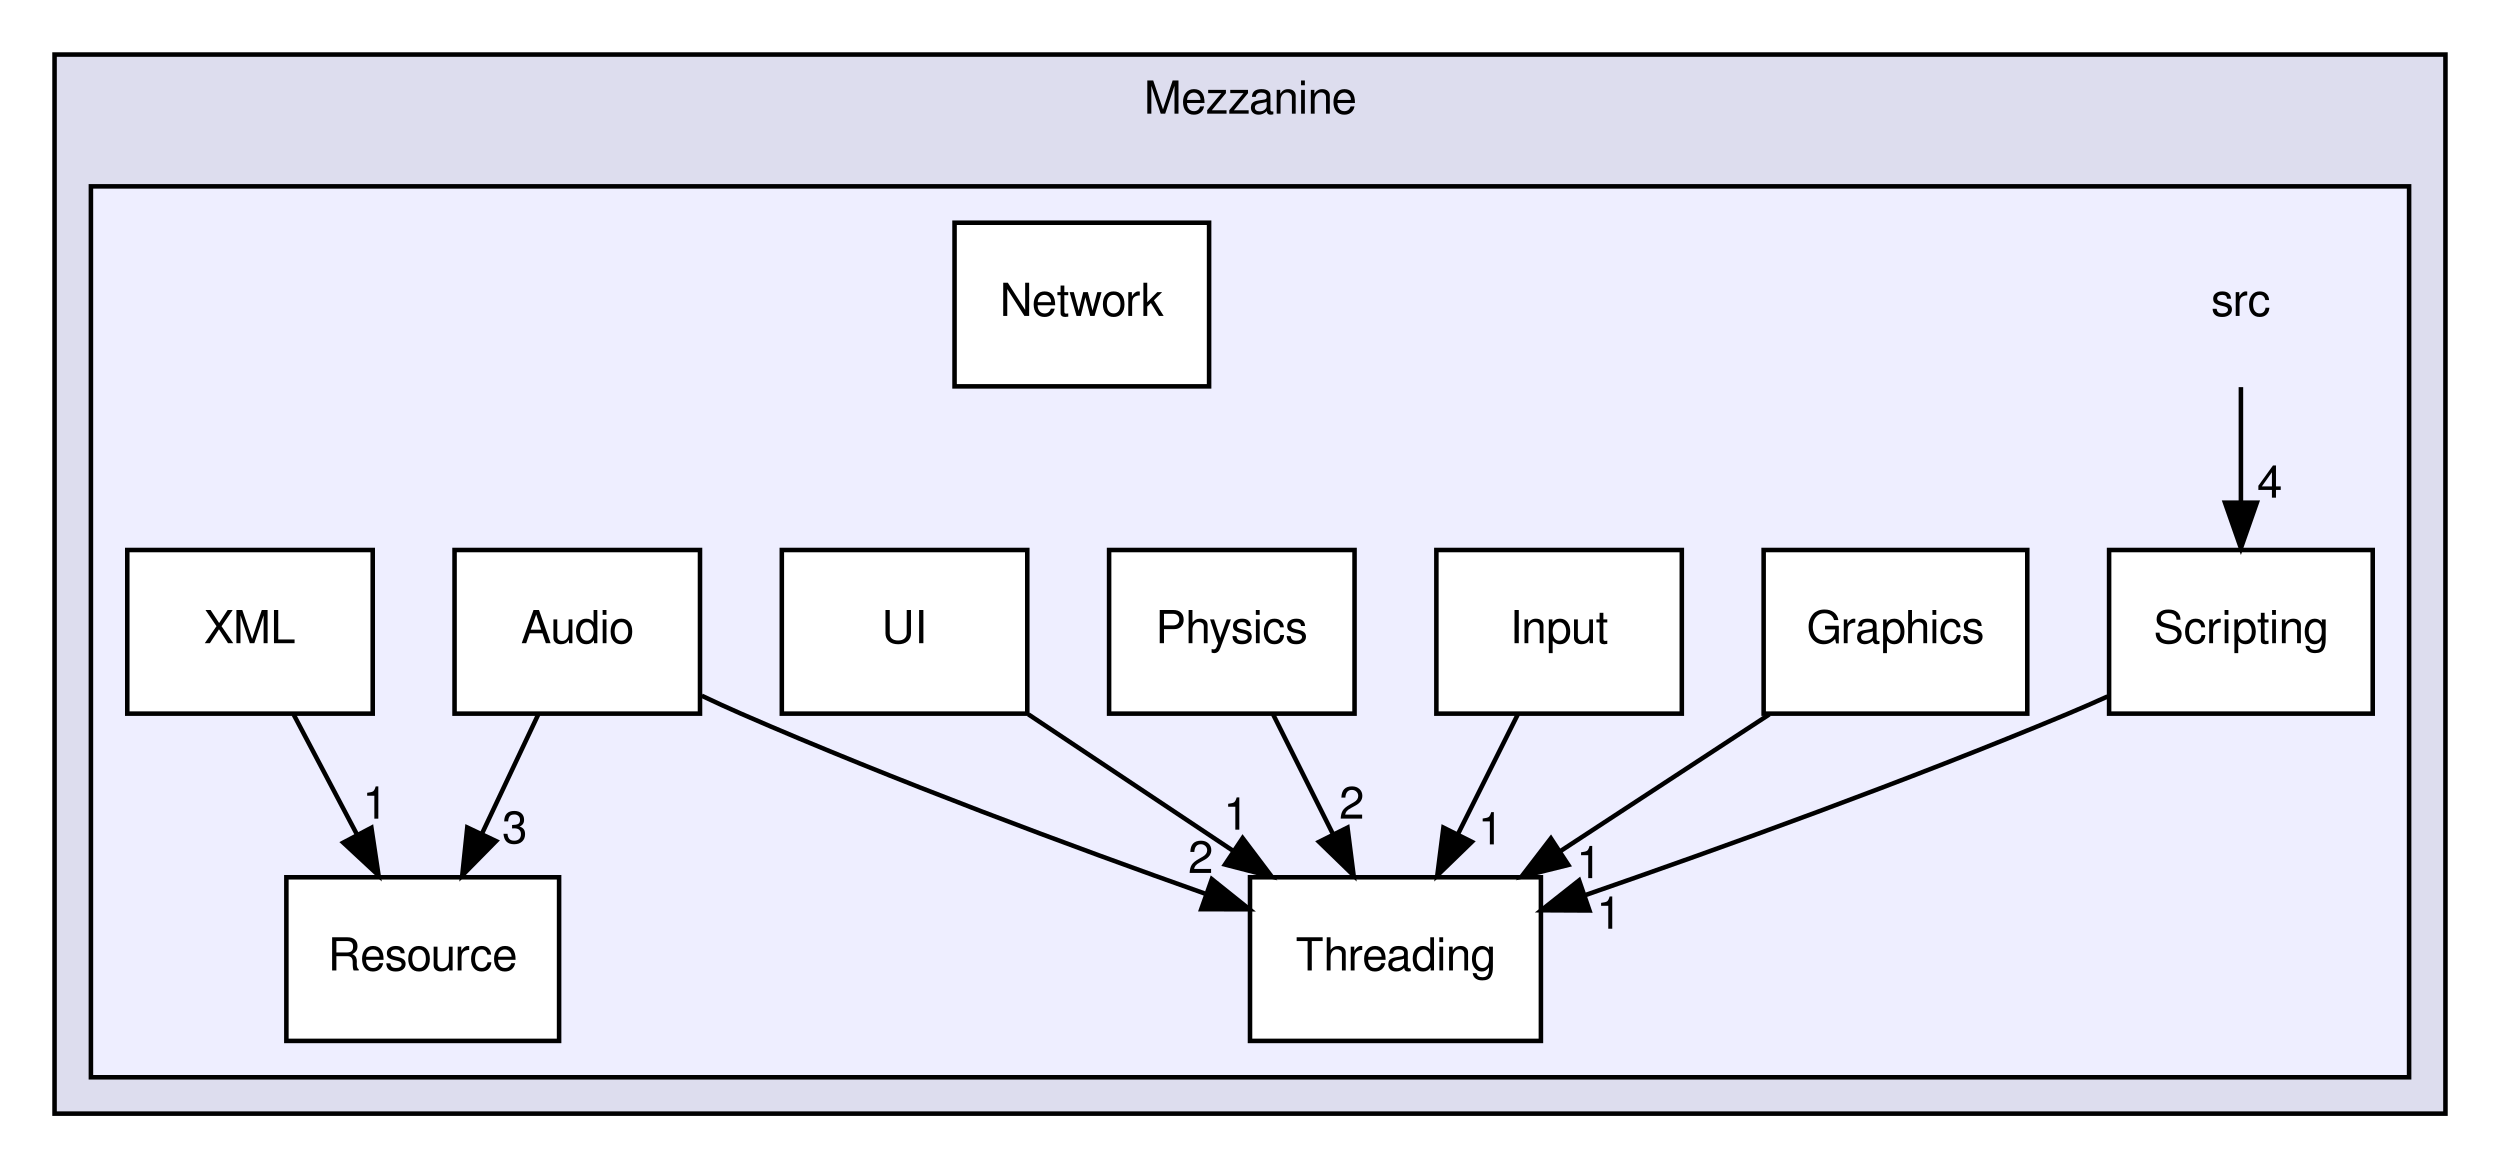
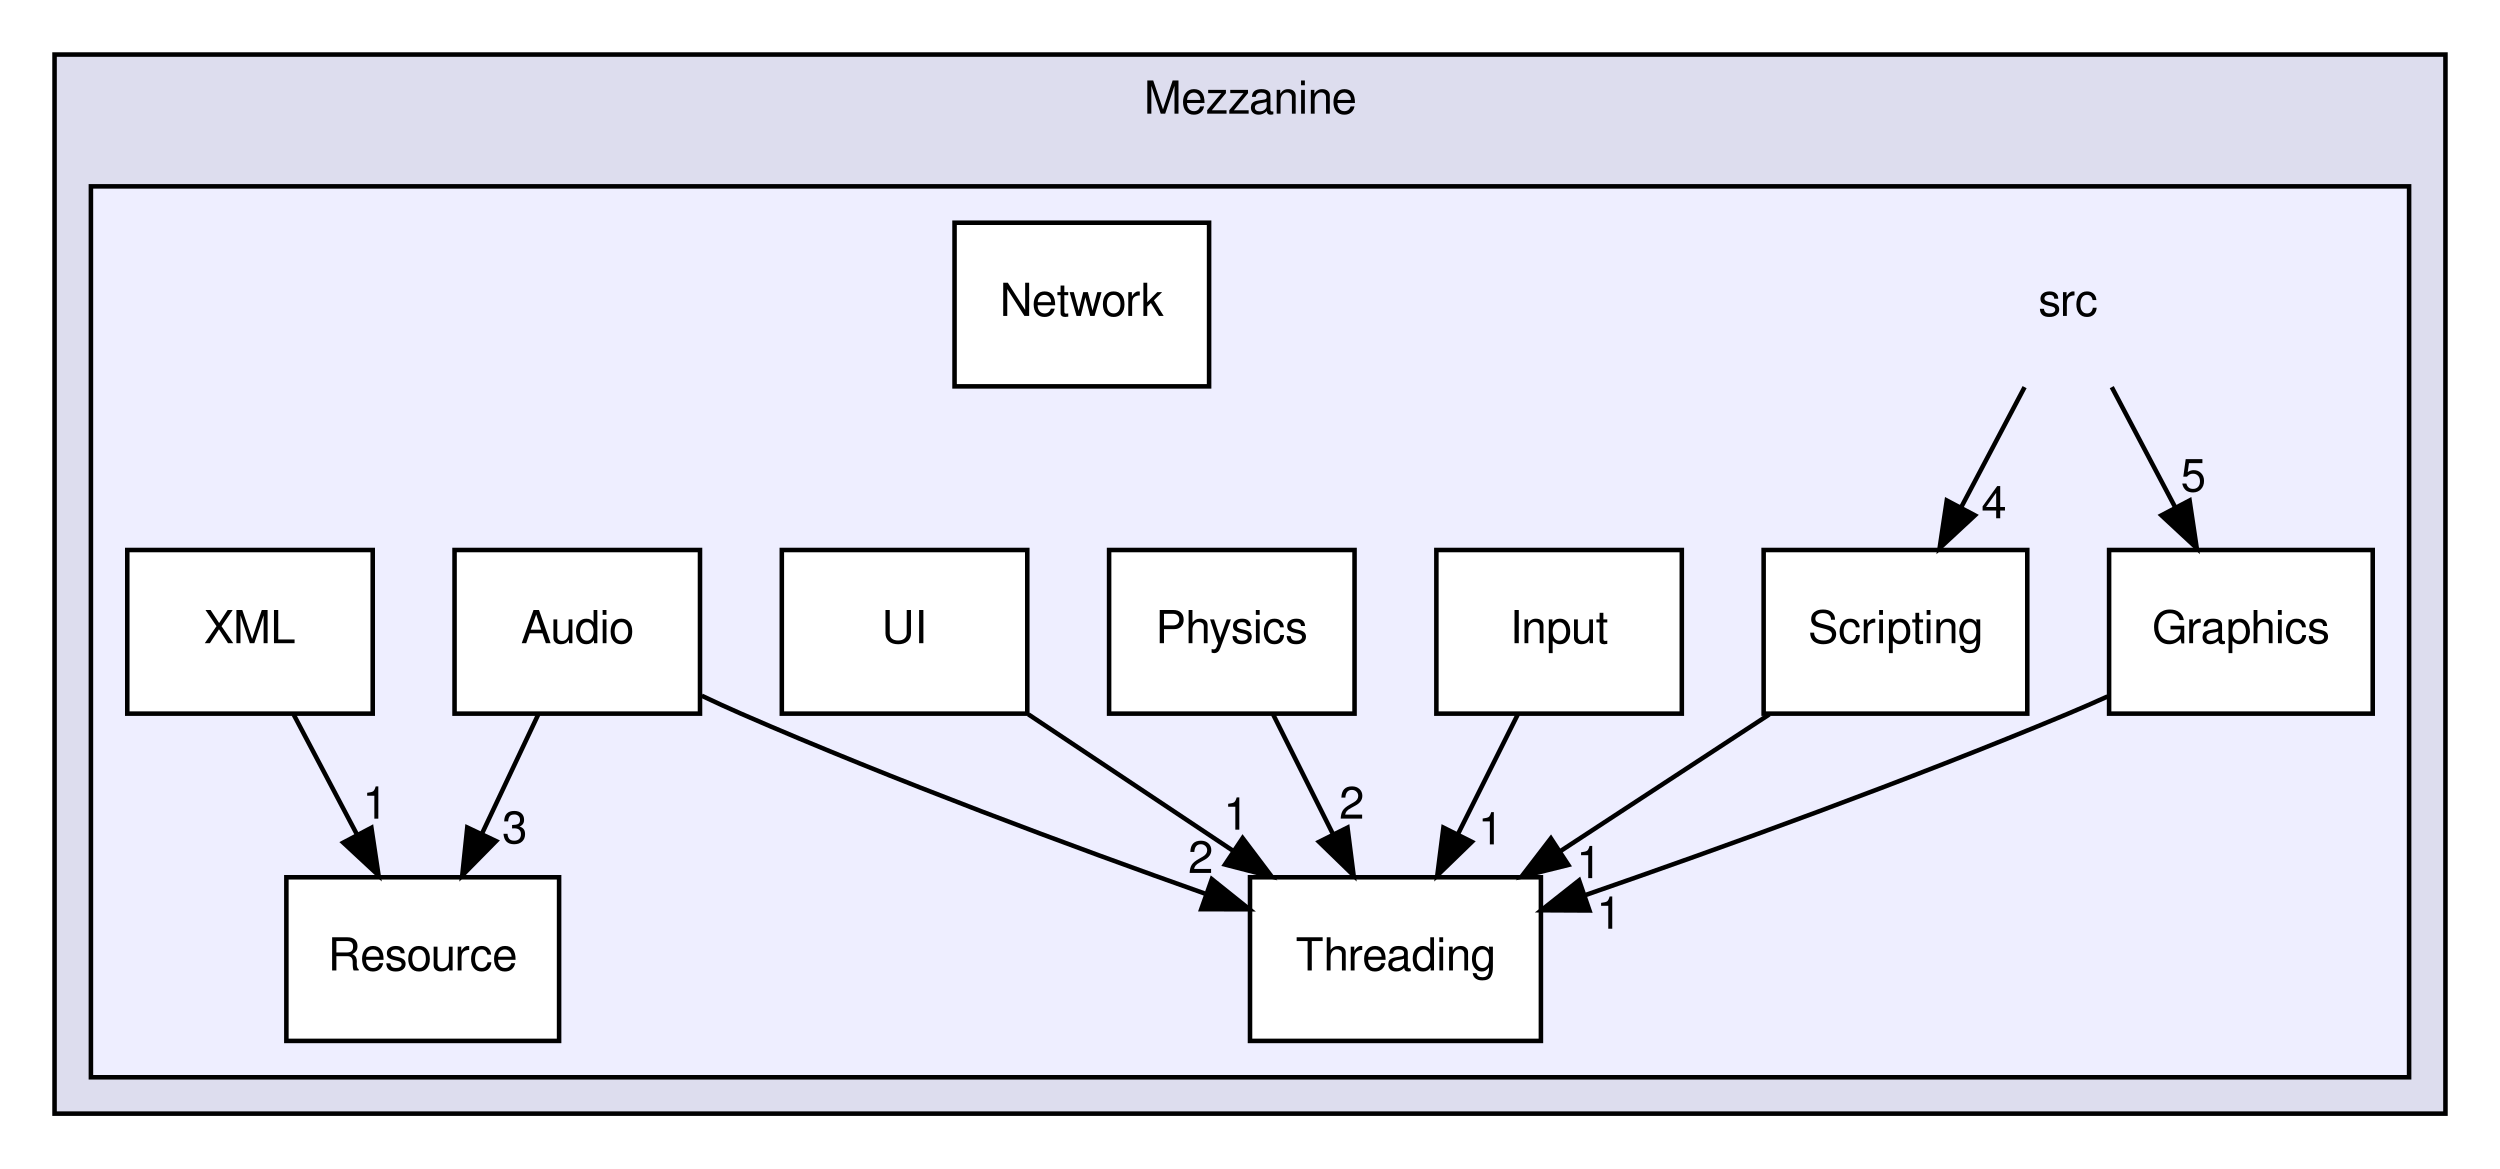
<svg xmlns="http://www.w3.org/2000/svg" xmlns:xlink="http://www.w3.org/1999/xlink" width="550pt" height="257pt" viewBox="0.00 0.00 550.00 257.00">
  <g id="graph1" class="graph" transform="scale(1 1) rotate(0) translate(4 253)">
    <polygon fill="white" stroke="white" points="-4,5 -4,-253 547,-253 547,5 -4,5" />
    <g id="graph2" class="cluster">
      <a xlink:href="dir_df2e1c8414b6a086be441ff04537838a.html" target="_top" xlink:title="Mezzanine">
        <polygon fill="#ddddee" stroke="black" points="8,-8 8,-241 534,-241 534,-8 8,-8" />
        <text text-anchor="middle" x="271" y="-228" font-family="FreeSans" font-size="10.00">Mezzanine</text>
      </a>
    </g>
    <g id="graph3" class="cluster">
      <a xlink:href="dir_2b71fc9949116feedacddb93a79d832d.html" target="_top">
        <polygon fill="#eeeeff" stroke="black" points="16,-16 16,-212 526,-212 526,-16 16,-16" />
      </a>
    </g>
    <g id="node3" class="node">
-       <text text-anchor="middle" x="489" y="-183.5" font-family="FreeSans" font-size="10.00">src</text>
+       <text text-anchor="middle" x="451" y="-183.5" font-family="FreeSans" font-size="10.00">src</text>
+     </g>
+     <g id="node5" class="node">
+       <a xlink:href="dir_1b2a77fd8ed8b8a64cd51c9b4eaa2df8.html" target="_top" xlink:title="Graphics">
+         <polygon fill="white" stroke="black" points="518,-132 460,-132 460,-96 518,-96 518,-132" />
+         <text text-anchor="middle" x="489" y="-111.5" font-family="FreeSans" font-size="10.00">Graphics</text>
+       </a>
+     </g>
+     <g id="edge10" class="edge">
+       <path fill="none" stroke="black" d="M460.589,-167.831C464.832,-159.792 469.912,-150.167 474.596,-141.292" />
+       <polygon fill="black" stroke="black" points="477.71,-142.891 479.282,-132.413 471.519,-139.623 477.71,-142.891" />
+       <a xlink:href="dir_000001_000003.html" target="_top" xlink:title="5">
+         <text text-anchor="middle" x="478.543" y="-144.895" font-family="FreeSans" font-size="10.00">5</text>
+       </a>
    </g>
    <g id="node10" class="node">
      <a xlink:href="dir_fb3d9e8b38dbe08c44b94cf1670df83d.html" target="_top" xlink:title="Scripting">
-         <polygon fill="white" stroke="black" points="518,-132 460,-132 460,-96 518,-96 518,-132" />
-         <text text-anchor="middle" x="489" y="-111.5" font-family="FreeSans" font-size="10.00">Scripting</text>
+         <polygon fill="white" stroke="black" points="442,-132 384,-132 384,-96 442,-96 442,-132" />
+         <text text-anchor="middle" x="413" y="-111.5" font-family="FreeSans" font-size="10.00">Scripting</text>
      </a>
    </g>
-     <g id="edge10" class="edge">
-       <path fill="none" stroke="black" d="M489,-167.831C489,-160.131 489,-150.974 489,-142.417" />
-       <polygon fill="black" stroke="black" points="492.5,-142.413 489,-132.413 485.5,-142.413 492.5,-142.413" />
+     <g id="edge12" class="edge">
+       <path fill="none" stroke="black" d="M441.411,-167.831C437.168,-159.792 432.088,-150.167 427.404,-141.292" />
+       <polygon fill="black" stroke="black" points="430.481,-139.623 422.718,-132.413 424.29,-142.891 430.481,-139.623" />
      <a xlink:href="dir_000001_000008.html" target="_top" xlink:title="4">
-         <text text-anchor="middle" x="495.339" y="-143.508" font-family="FreeSans" font-size="10.00">4</text>
+         <text text-anchor="middle" x="434.67" y="-138.977" font-family="FreeSans" font-size="10.00">4</text>
      </a>
    </g>
    <g id="node4" class="node">
      <a xlink:href="dir_1c8a5c654534094d884033768b4843f2.html" target="_top" xlink:title="Audio">
        <polygon fill="white" stroke="black" points="150,-132 96,-132 96,-96 150,-96 150,-132" />
        <text text-anchor="middle" x="123" y="-111.5" font-family="FreeSans" font-size="10.00">Audio</text>
      </a>
    </g>
    <g id="node9" class="node">
      <a xlink:href="dir_612e0ce9d3e7acd2a9c9c8b6f7ecd0b6.html" target="_top" xlink:title="Resource">
        <polygon fill="white" stroke="black" points="119,-60 59,-60 59,-24 119,-24 119,-60" />
        <text text-anchor="middle" x="89" y="-39.5" font-family="FreeSans" font-size="10.00">Resource</text>
      </a>
    </g>
    <g id="edge6" class="edge">
      <path fill="none" stroke="black" d="M114.42,-95.831C110.664,-87.877 106.174,-78.369 102.02,-69.572" />
      <polygon fill="black" stroke="black" points="105.13,-67.961 97.695,-60.413 98.8,-70.95 105.13,-67.961" />
      <a xlink:href="dir_000002_000007.html" target="_top" xlink:title="3">
        <text text-anchor="middle" x="109.232" y="-67.499" font-family="FreeSans" font-size="10.00">3</text>
      </a>
    </g>
    <g id="node11" class="node">
      <a xlink:href="dir_0a62840f9a5d42526b8d2f414eb5925f.html" target="_top" xlink:title="Threading">
        <polygon fill="white" stroke="black" points="335,-60 271,-60 271,-24 335,-24 335,-60" />
        <text text-anchor="middle" x="303" y="-39.5" font-family="FreeSans" font-size="10.00">Threading</text>
      </a>
    </g>
    <g id="edge4" class="edge">
      <path fill="none" stroke="black" d="M150.377,-99.941C153.269,-98.567 156.182,-97.229 159,-96 192.825,-81.25 232.097,-66.688 261.077,-56.409" />
      <polygon fill="black" stroke="black" points="262.603,-59.582 270.872,-52.959 260.278,-52.98 262.603,-59.582" />
      <a xlink:href="dir_000002_000009.html" target="_top" xlink:title="2">
        <text text-anchor="middle" x="260.156" y="-60.955" font-family="FreeSans" font-size="10.00">2</text>
      </a>
    </g>
-     <g id="node5" class="node">
-       <a xlink:href="dir_1b2a77fd8ed8b8a64cd51c9b4eaa2df8.html" target="_top" xlink:title="Graphics">
-         <polygon fill="white" stroke="black" points="442,-132 384,-132 384,-96 442,-96 442,-132" />
-         <text text-anchor="middle" x="413" y="-111.5" font-family="FreeSans" font-size="10.00">Graphics</text>
-       </a>
-     </g>
-     <g id="edge16" class="edge">
-       <path fill="none" stroke="black" d="M385.242,-95.831C371.303,-86.707 354.24,-75.539 339.277,-65.745" />
-       <polygon fill="black" stroke="black" points="341.033,-62.711 330.749,-60.163 337.199,-68.568 341.033,-62.711" />
+     <g id="edge18" class="edge">
+       <path fill="none" stroke="black" d="M459.663,-99.775C456.752,-98.462 453.829,-97.183 451,-96 415.634,-81.209 374.631,-66.428 344.764,-56.079" />
+       <polygon fill="black" stroke="black" points="345.681,-52.693 335.087,-52.746 343.402,-59.312 345.681,-52.693" />
      <a xlink:href="dir_000003_000009.html" target="_top" xlink:title="1">
-         <text text-anchor="middle" x="345.595" y="-59.804" font-family="FreeSans" font-size="10.00">1</text>
+         <text text-anchor="middle" x="350.005" y="-48.679" font-family="FreeSans" font-size="10.00">1</text>
      </a>
    </g>
    <g id="node6" class="node">
      <a xlink:href="dir_b4919bb1272d0c2c5250ed9804008353.html" target="_top" xlink:title="Input">
        <polygon fill="white" stroke="black" points="366,-132 312,-132 312,-96 366,-96 366,-132" />
        <text text-anchor="middle" x="339" y="-111.5" font-family="FreeSans" font-size="10.00">Input</text>
      </a>
    </g>
    <g id="edge8" class="edge">
      <path fill="none" stroke="black" d="M329.916,-95.831C325.939,-87.877 321.185,-78.369 316.786,-69.572" />
      <polygon fill="black" stroke="black" points="319.809,-67.792 312.207,-60.413 313.548,-70.923 319.809,-67.792" />
      <a xlink:href="dir_000004_000009.html" target="_top" xlink:title="1">
        <text text-anchor="middle" x="323.956" y="-67.238" font-family="FreeSans" font-size="10.00">1</text>
      </a>
    </g>
    <g id="node7" class="node">
      <a xlink:href="dir_08f80f76d107165be47b0645119d0807.html" target="_top" xlink:title="Network">
        <polygon fill="white" stroke="black" points="262,-204 206,-204 206,-168 262,-168 262,-204" />
        <text text-anchor="middle" x="234" y="-183.5" font-family="FreeSans" font-size="10.00">Network</text>
      </a>
    </g>
    <g id="node8" class="node">
      <a xlink:href="dir_61c0ec937c468b49b332752e9f643e74.html" target="_top" xlink:title="Physics">
        <polygon fill="white" stroke="black" points="294,-132 240,-132 240,-96 294,-96 294,-132" />
        <text text-anchor="middle" x="267" y="-111.5" font-family="FreeSans" font-size="10.00">Physics</text>
      </a>
    </g>
-     <g id="edge14" class="edge">
+     <g id="edge16" class="edge">
      <path fill="none" stroke="black" d="M276.084,-95.831C280.061,-87.877 284.815,-78.369 289.214,-69.572" />
      <polygon fill="black" stroke="black" points="292.452,-70.923 293.793,-60.413 286.191,-67.792 292.452,-70.923" />
      <a xlink:href="dir_000006_000009.html" target="_top" xlink:title="2">
        <text text-anchor="middle" x="293.384" y="-72.908" font-family="FreeSans" font-size="10.00">2</text>
      </a>
    </g>
-     <g id="edge18" class="edge">
-       <path fill="none" stroke="black" d="M459.663,-99.775C456.752,-98.462 453.829,-97.183 451,-96 415.634,-81.209 374.631,-66.428 344.764,-56.079" />
-       <polygon fill="black" stroke="black" points="345.681,-52.693 335.087,-52.746 343.402,-59.312 345.681,-52.693" />
+     <g id="edge20" class="edge">
+       <path fill="none" stroke="black" d="M385.242,-95.831C371.303,-86.707 354.24,-75.539 339.277,-65.745" />
+       <polygon fill="black" stroke="black" points="341.033,-62.711 330.749,-60.163 337.199,-68.568 341.033,-62.711" />
      <a xlink:href="dir_000008_000009.html" target="_top" xlink:title="1">
-         <text text-anchor="middle" x="350.005" y="-48.679" font-family="FreeSans" font-size="10.00">1</text>
+         <text text-anchor="middle" x="345.595" y="-59.804" font-family="FreeSans" font-size="10.00">1</text>
      </a>
    </g>
    <g id="node12" class="node">
      <a xlink:href="dir_3ebf96fe972d575a9a92716dce298e4c.html" target="_top" xlink:title="UI">
        <polygon fill="white" stroke="black" points="222,-132 168,-132 168,-96 222,-96 222,-132" />
        <text text-anchor="middle" x="195" y="-111.5" font-family="FreeSans" font-size="10.00">UI</text>
      </a>
    </g>
-     <g id="edge20" class="edge">
+     <g id="edge22" class="edge">
      <path fill="none" stroke="black" d="M222.253,-95.831C235.939,-86.707 252.691,-75.539 267.383,-65.745" />
      <polygon fill="black" stroke="black" points="269.377,-68.622 275.756,-60.163 265.494,-62.798 269.377,-68.622" />
      <a xlink:href="dir_000010_000009.html" target="_top" xlink:title="1">
        <text text-anchor="middle" x="267.961" y="-70.478" font-family="FreeSans" font-size="10.00">1</text>
      </a>
    </g>
    <g id="node13" class="node">
      <a xlink:href="dir_70bacb7aacba2184e4e6534976a6a548.html" target="_top" xlink:title="XML">
        <polygon fill="white" stroke="black" points="78,-132 24,-132 24,-96 78,-96 78,-132" />
        <text text-anchor="middle" x="51" y="-111.5" font-family="FreeSans" font-size="10.00">XML</text>
      </a>
    </g>
-     <g id="edge12" class="edge">
+     <g id="edge14" class="edge">
      <path fill="none" stroke="black" d="M60.589,-95.831C64.832,-87.793 69.912,-78.167 74.596,-69.292" />
      <polygon fill="black" stroke="black" points="77.71,-70.891 79.282,-60.413 71.519,-67.624 77.71,-70.891" />
      <a xlink:href="dir_000011_000007.html" target="_top" xlink:title="1">
        <text text-anchor="middle" x="78.543" y="-72.895" font-family="FreeSans" font-size="10.00">1</text>
      </a>
    </g>
  </g>
</svg>
